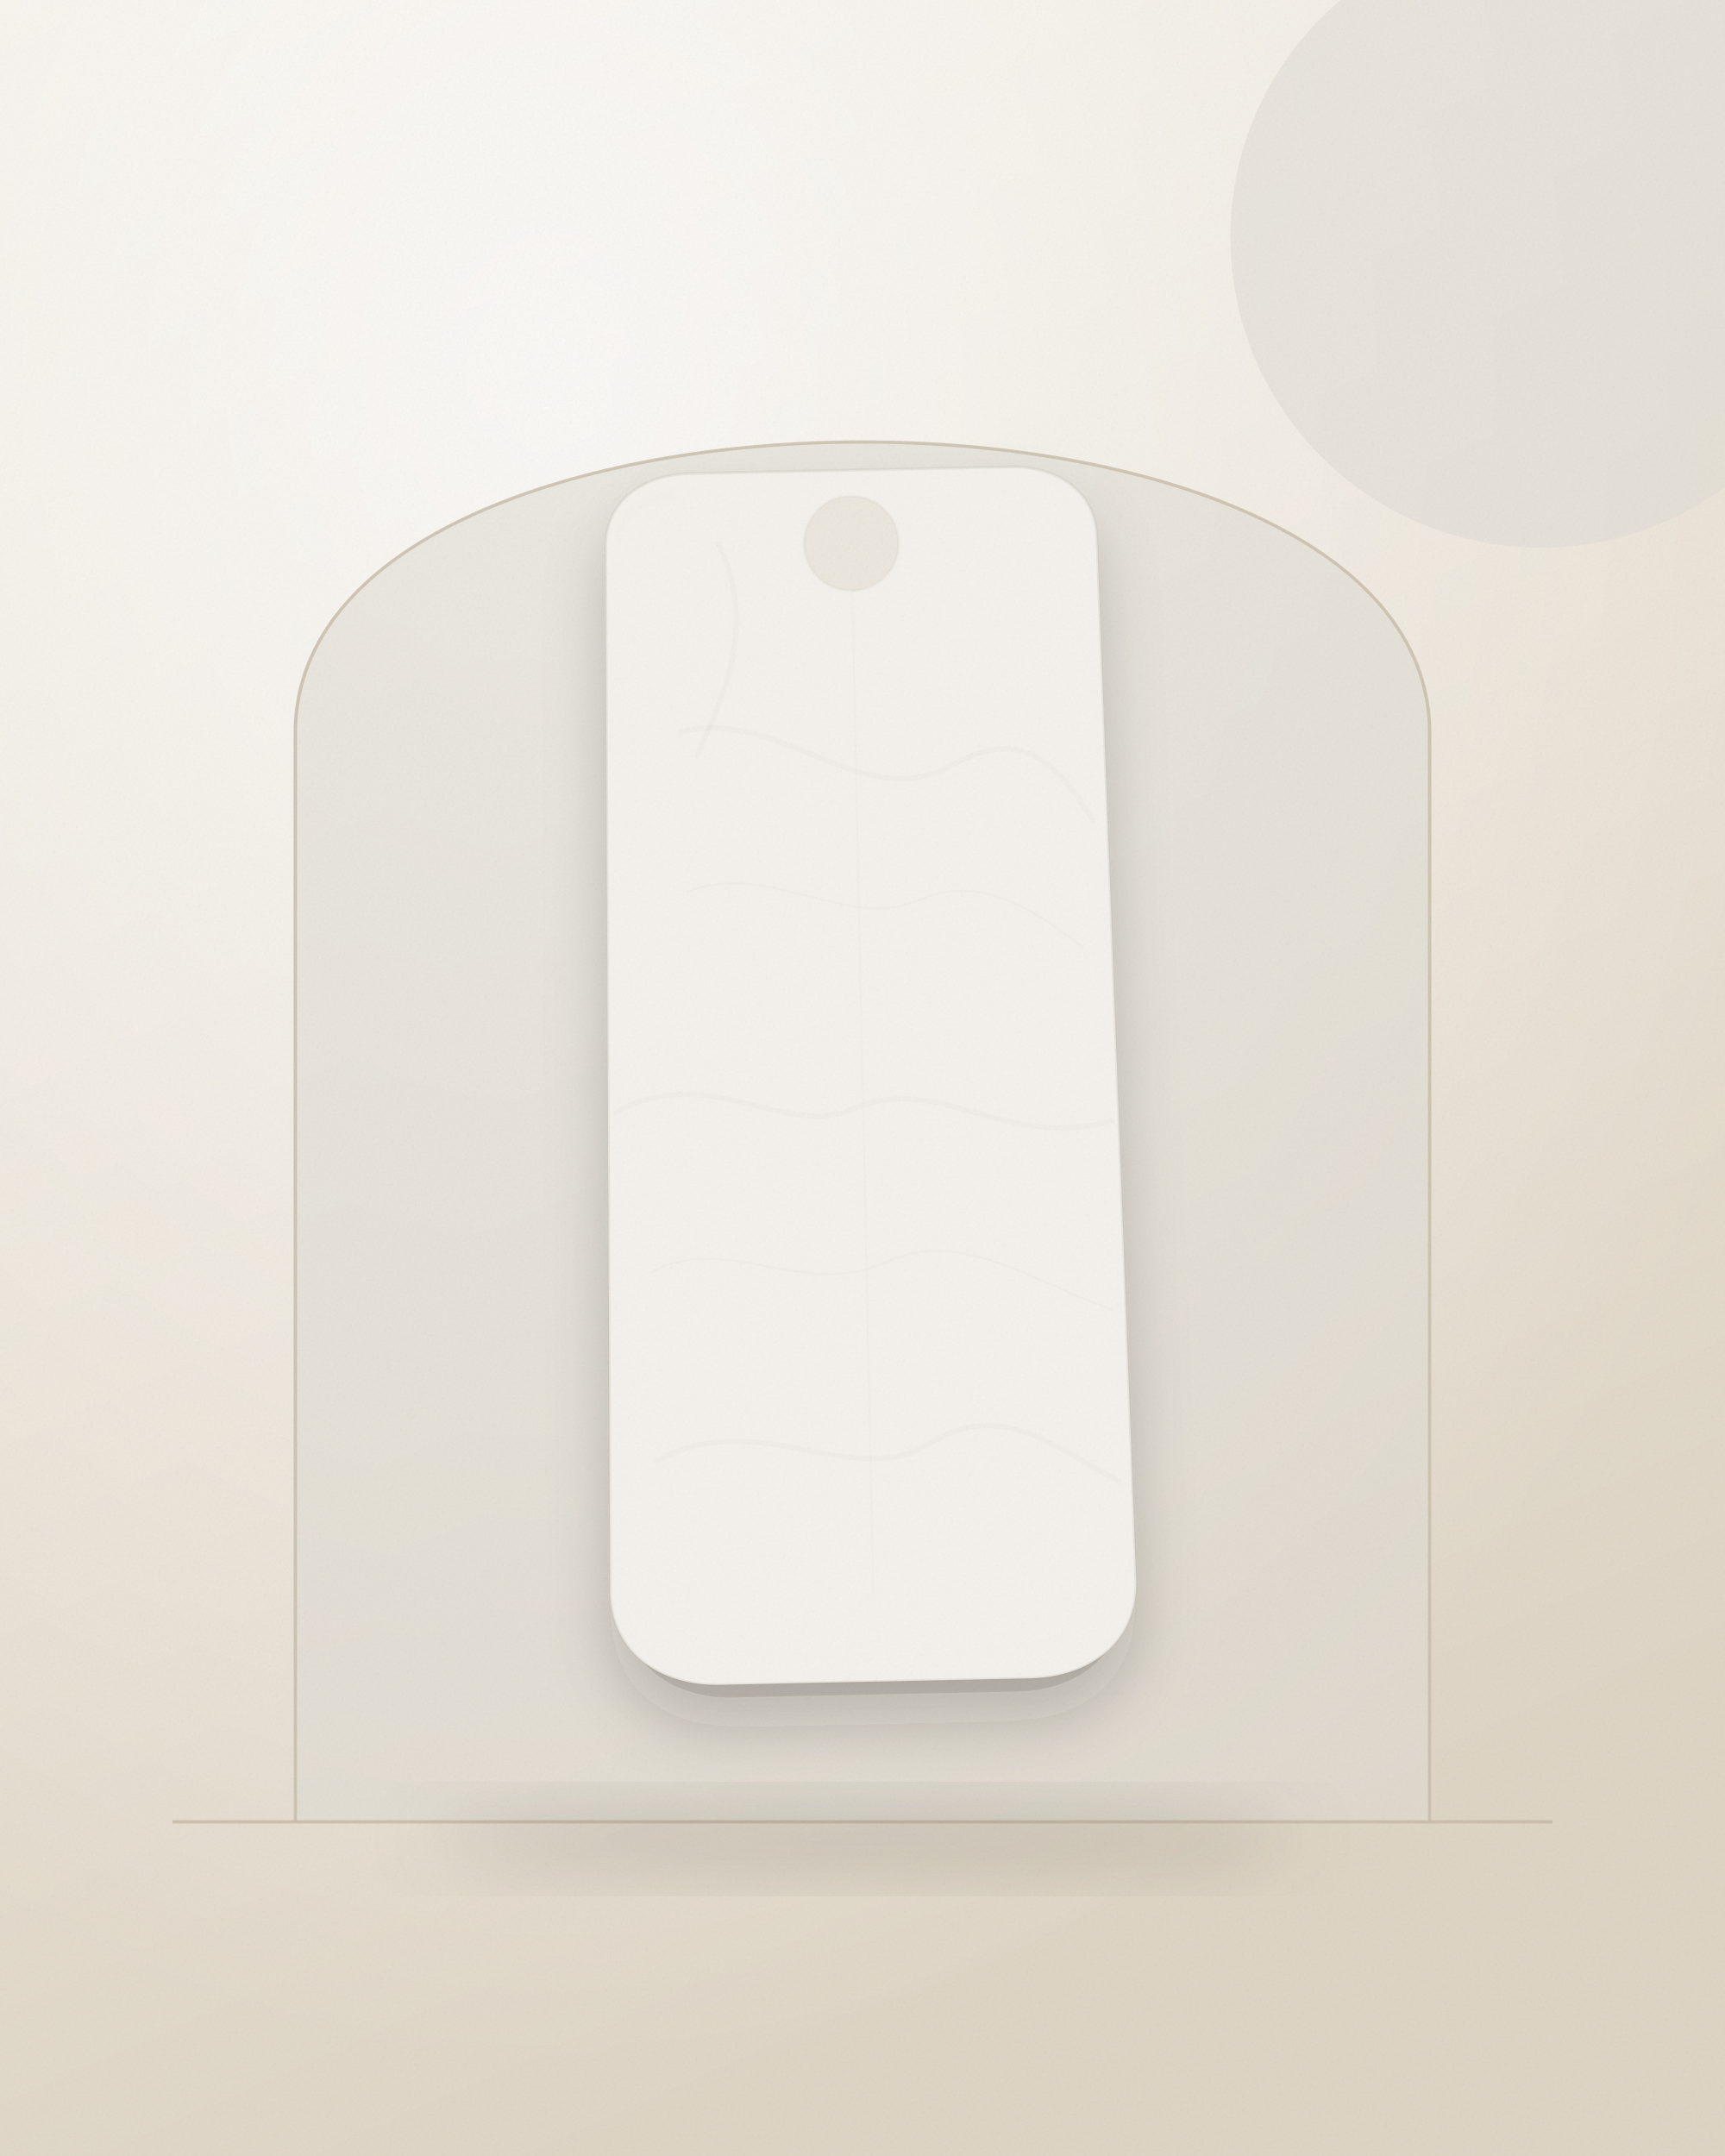
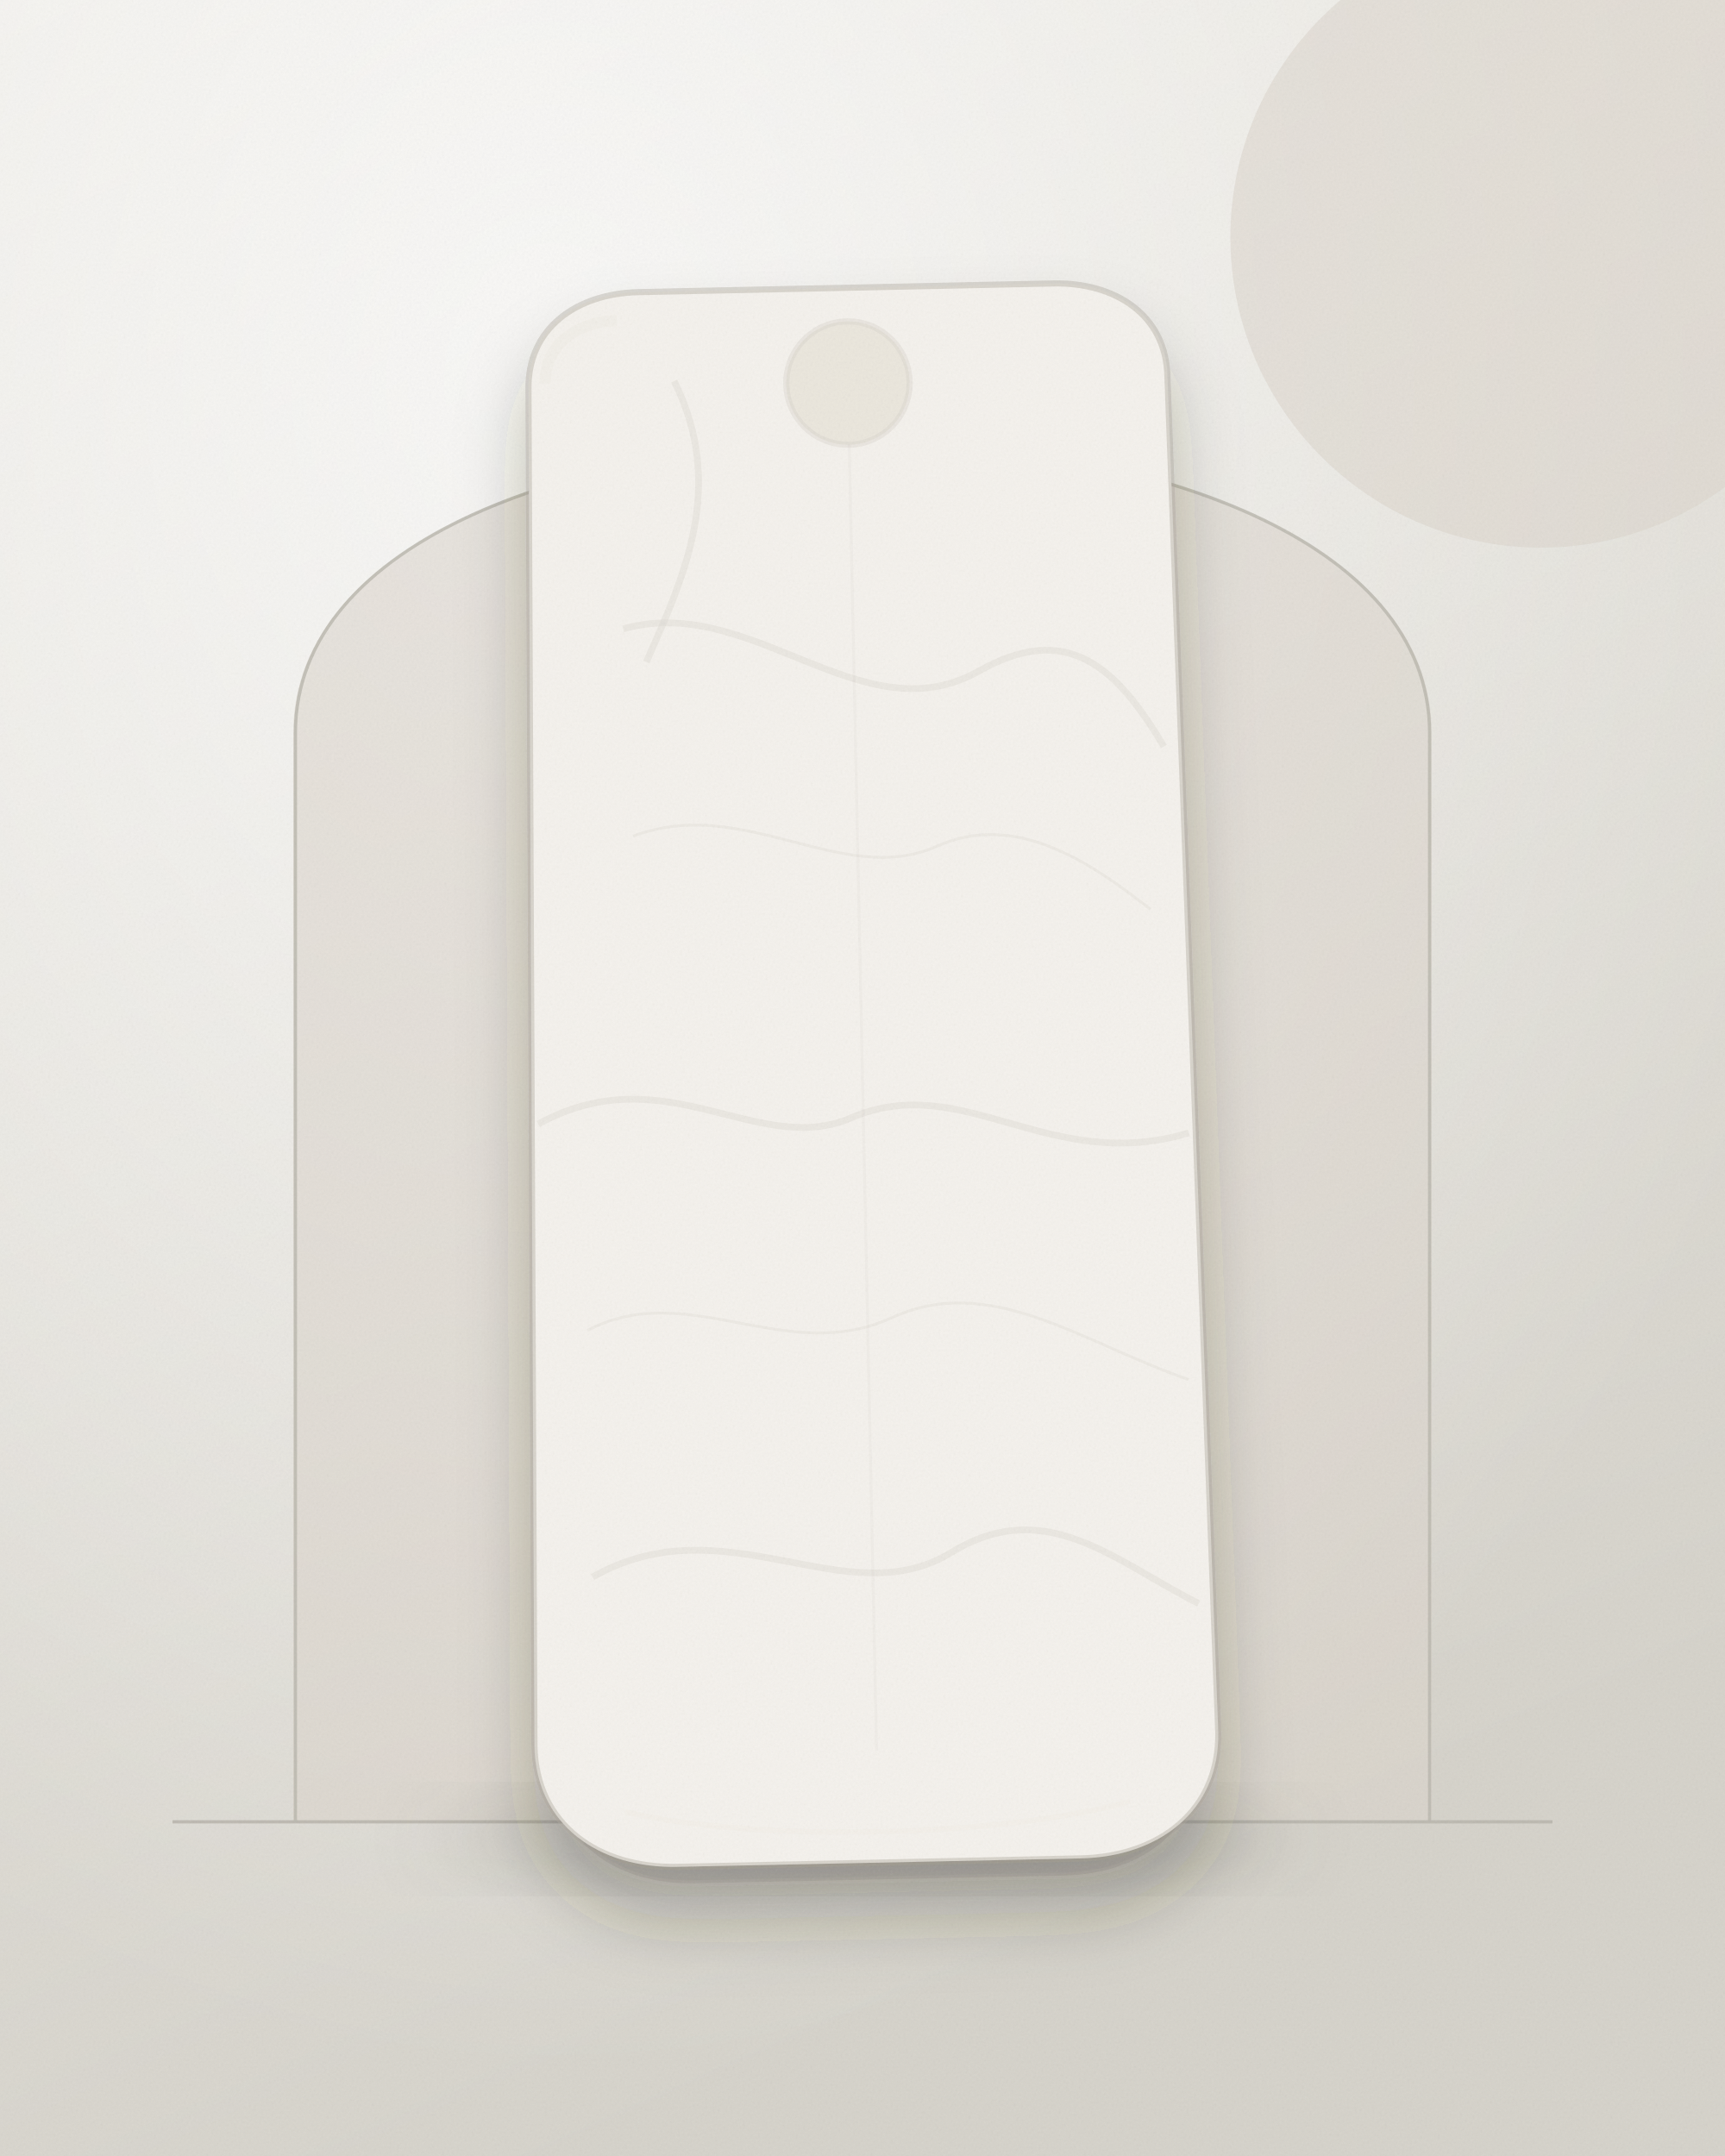
<svg xmlns="http://www.w3.org/2000/svg" viewBox="0 0 800 1000" width="800" height="1000" role="img">
  <defs>
    <linearGradient id="bg" x1="0" y1="0" x2="0.35" y2="1">
-       <stop offset="0" stop-color="#f3eee4" />
-       <stop offset="1" stop-color="#ded4c4" />
+       <stop offset="0" stop-color="#eeece6" />
+       <stop offset="1" stop-color="#d5d2ca" />
    </linearGradient>
    <radialGradient id="glow" cx="32%" cy="18%" r="78%">
      <stop offset="0" stop-color="#ffffff" stop-opacity="0.72" />
      <stop offset="1" stop-color="#ffffff" stop-opacity="0" />
    </radialGradient>
    <linearGradient id="body" x1="0" y1="0" x2="1" y2="1">
      <stop offset="0" stop-color="#e2dbcd" />
      <stop offset="0.55" stop-color="#ddd4c4" />
      <stop offset="1" stop-color="#b5aea1" />
    </linearGradient>
    <linearGradient id="bodySoft" x1="0" y1="0" x2="1" y2="0.7">
      <stop offset="0" stop-color="#e9e3d8" />
      <stop offset="1" stop-color="#ddd4c4" />
    </linearGradient>
    <linearGradient id="metal" x1="0" y1="0" x2="1" y2="1">
      <stop offset="0" stop-color="#f3eee2" />
      <stop offset="0.35" stop-color="#cdbfa6" />
      <stop offset="0.62" stop-color="#f8f3e8" />
      <stop offset="1" stop-color="#9d8b70" />
    </linearGradient>
    <filter id="grain">
      <feTurbulence type="fractalNoise" baseFrequency="0.86" numOctaves="2" stitchTiles="stitch" />
      <feColorMatrix type="saturate" values="0" />
      <feComponentTransfer>
        <feFuncA type="linear" slope="0.11" />
      </feComponentTransfer>
    </filter>
    <filter id="objectShadow" x="-30%" y="-30%" width="160%" height="170%">
-       <feDropShadow dx="0" dy="18" stdDeviation="14" flood-color="#2f2a24" flood-opacity="0.2" />
+       <feDropShadow dx="0" dy="22" stdDeviation="16" flood-color="#2b2b28" flood-opacity="0.28" />
    </filter>
    <filter id="blur">
      <feGaussianBlur stdDeviation="18" />
    </filter>
    <filter id="soft">
      <feGaussianBlur stdDeviation="4" />
    </filter>
  </defs>
  <rect width="800" height="1000" fill="url(#bg)" />
  <rect width="800" height="1000" fill="url(#glow)" />
-   <circle cx="714.606" cy="110" r="144" fill="#dfdad3" opacity="0.55" />
-   <path d="M 136 845 L 136 340 C 136 160 664 160 664 340 L 664 845 Z" fill="#dfdad3" opacity="0.58" />
-   <path d="M 137 845 L 137 340 C 137 160 663 160 663 340 L 663 845" fill="none" stroke="#c8bba7" stroke-width="1.5" opacity="0.8" />
-   <line x1="80" y1="845" x2="720" y2="845" stroke="#c8bba7" stroke-width="1.5" opacity="0.9" />
-   <ellipse cx="400" cy="853" rx="200" ry="22" fill="#2f2a24" opacity="0.14" filter="url(#blur)" />
-   <g transform="translate(400 500) scale(1 1) translate(-400 -500)" filter="url(#objectShadow)" stroke="#a19b8f" stroke-opacity="0.16" stroke-width="1.4" stroke-linejoin="round">
-     <g transform="translate(400 500) rotate(-1.2) scale(1) translate(-400 -500)">
+   <circle cx="714.606" cy="110" r="144" fill="#dad4cb" opacity="0.55" />
+   <path d="M 136 845 L 136 340 C 136 160 664 160 664 340 L 664 845 Z" fill="#dad4cb" opacity="0.58" />
+   <path d="M 137 845 L 137 340 C 137 160 663 160 663 340 L 663 845" fill="none" stroke="#b9b6ad" stroke-width="1.5" opacity="0.8" />
+   <line x1="80" y1="845" x2="720" y2="845" stroke="#b9b6ad" stroke-width="1.5" opacity="0.9" />
+   <ellipse cx="400" cy="853" rx="200" ry="22" fill="#2b2b28" opacity="0.14" filter="url(#blur)" />
+   <g transform="translate(400 500) scale(1 1) translate(-400 -500)" filter="url(#objectShadow)" stroke="#a19b8f" stroke-opacity="0.34" stroke-width="2.2" stroke-linejoin="round">
+     <g transform="translate(400 500) rotate(-1.2) scale(1.3) translate(-400 -500)">
      <g>
        <path d="M292 258 C292 236 310 224 332 224 L468 224 C490 224 508 236 508 258 L516 742 C516 770 494 786 466 786 L334 786 C306 786 284 770 284 742Z" fill="#77726a" opacity="0.28" />
        <path d="M286 252 C286 230 304 218 326 218 L474 218 C496 218 514 230 514 252 L522 736 C522 764 500 780 472 780 L328 780 C300 780 278 764 278 736Z" fill="#f4f1ec" />
        <circle cx="400" cy="252" r="22" fill="#ddd4c4" opacity="0.4" />
        <path d="M292 250 C292 236 304 228 318 228" fill="none" stroke="#e9e3d8" stroke-width="4" opacity="0.55" />
        <g fill="none" stroke="#a19b8f" stroke-width="2.4" opacity="0.35">
          <path d="M318 338 C364 326 402 378 444 356 C477 338 494 356 510 384" />
          <path d="M284 514 C330 490 362 528 396 514 C436 498 466 536 516 522" />
          <path d="M300 676 C348 650 390 692 428 670 C462 650 486 674 516 690" />
          <path d="M338 250 C356 288 340 320 326 350" />
        </g>
        <g fill="none" stroke="#77726a" stroke-width="1" opacity="0.2">
          <path d="M320 412 C360 398 394 432 428 418 C456 406 482 424 504 442" />
          <path d="M300 588 C336 570 370 602 408 586 C444 570 476 596 514 610" />
        </g>
        <path d="M310 760 C356 772 444 772 490 760" fill="none" stroke="#e9e3d8" stroke-width="2" opacity="0.4" />
        <path d="M400 274 L400 740" stroke="#77726a" stroke-width="1" opacity="0.12" />
      </g>
    </g>
  </g>
  <rect width="800" height="1000" filter="url(#grain)" opacity="0.72" />
</svg>
